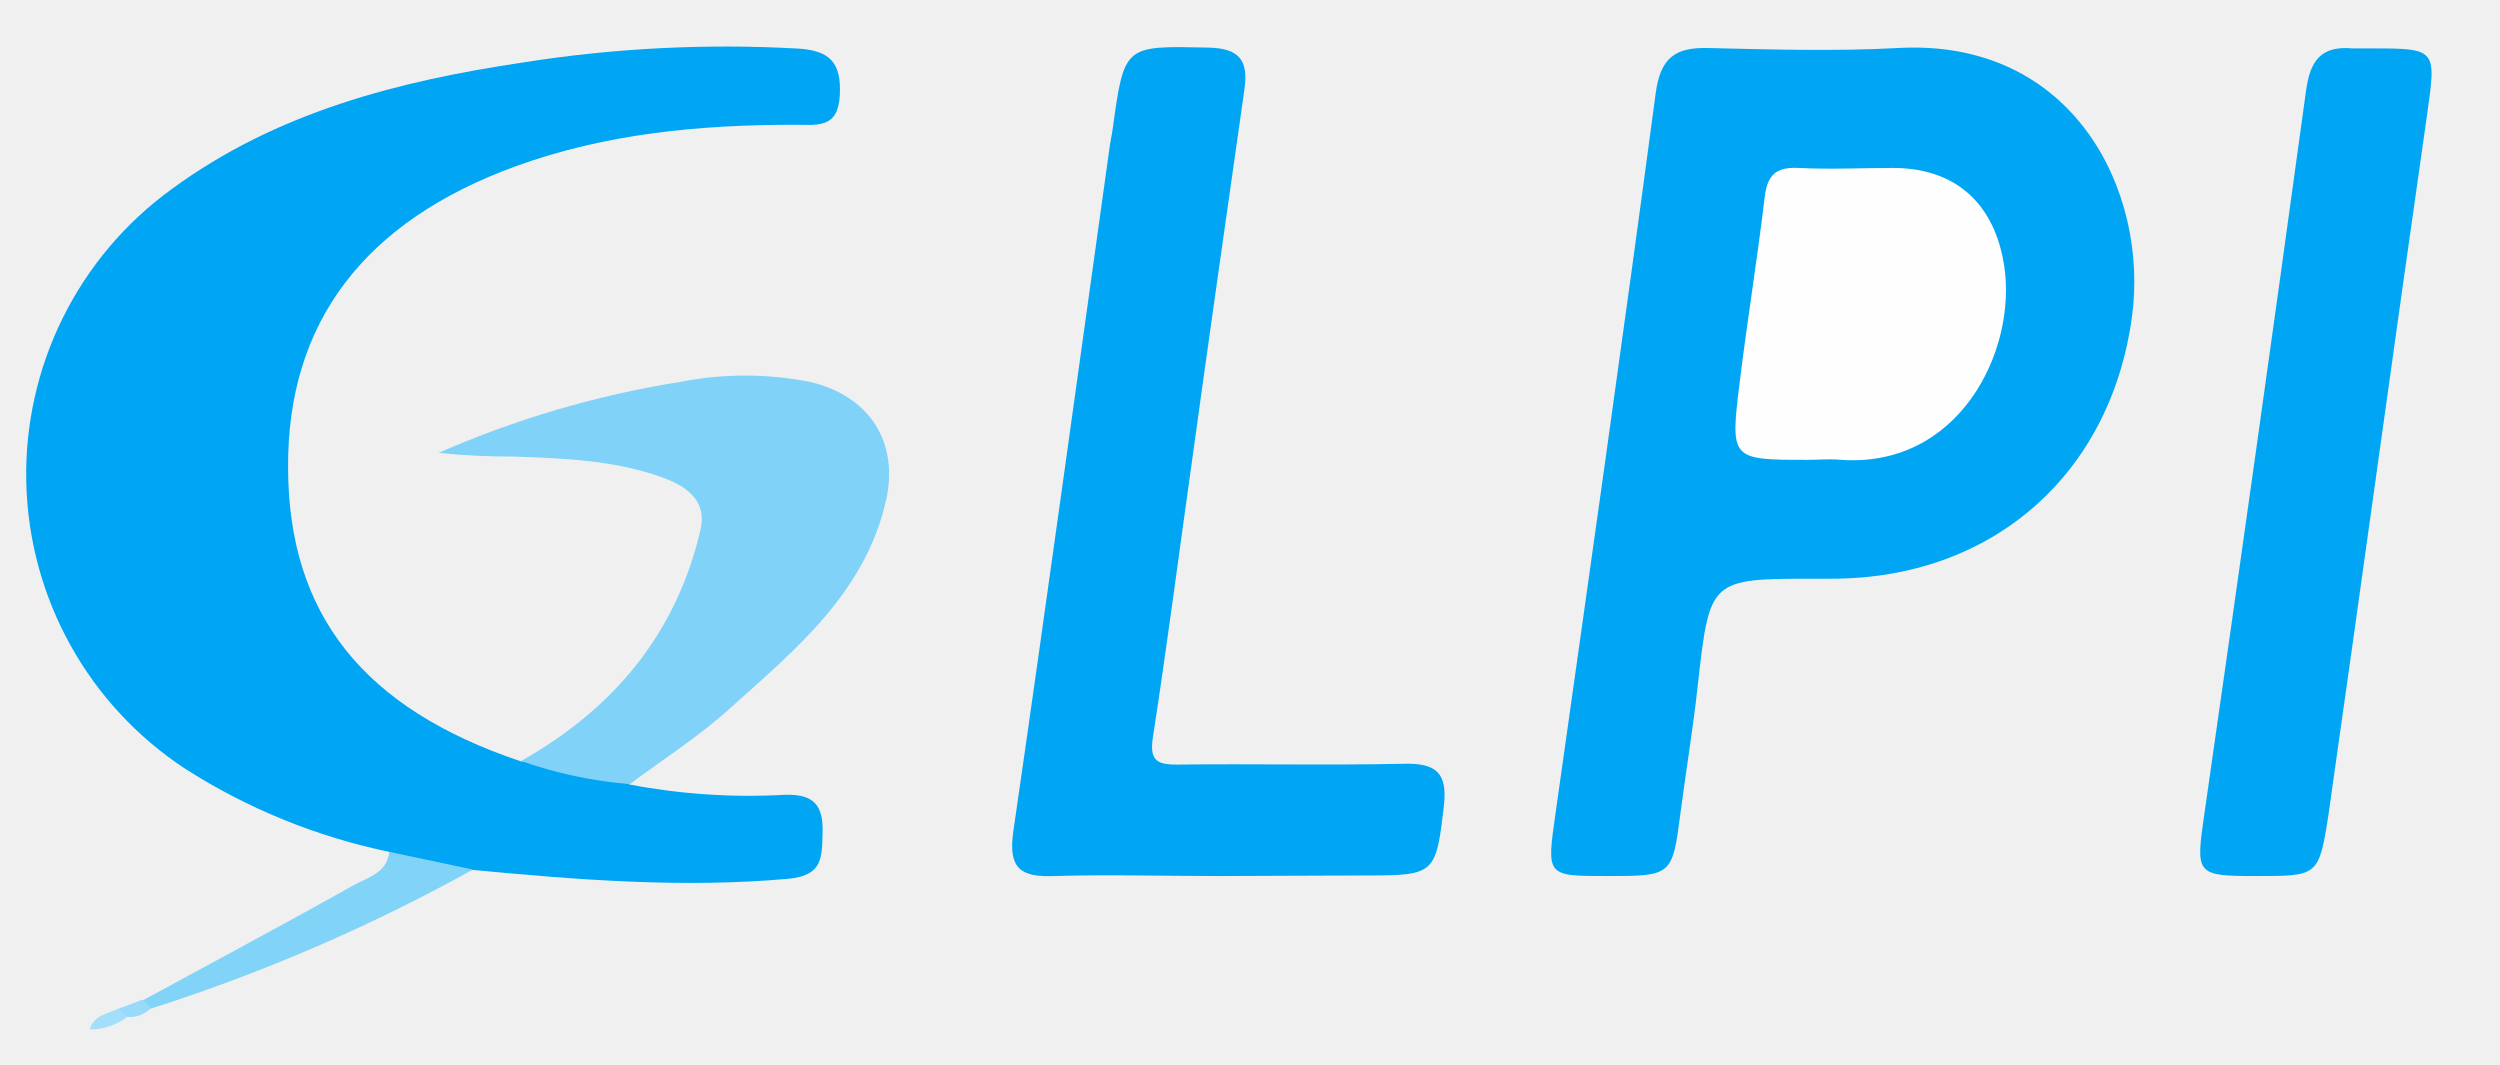
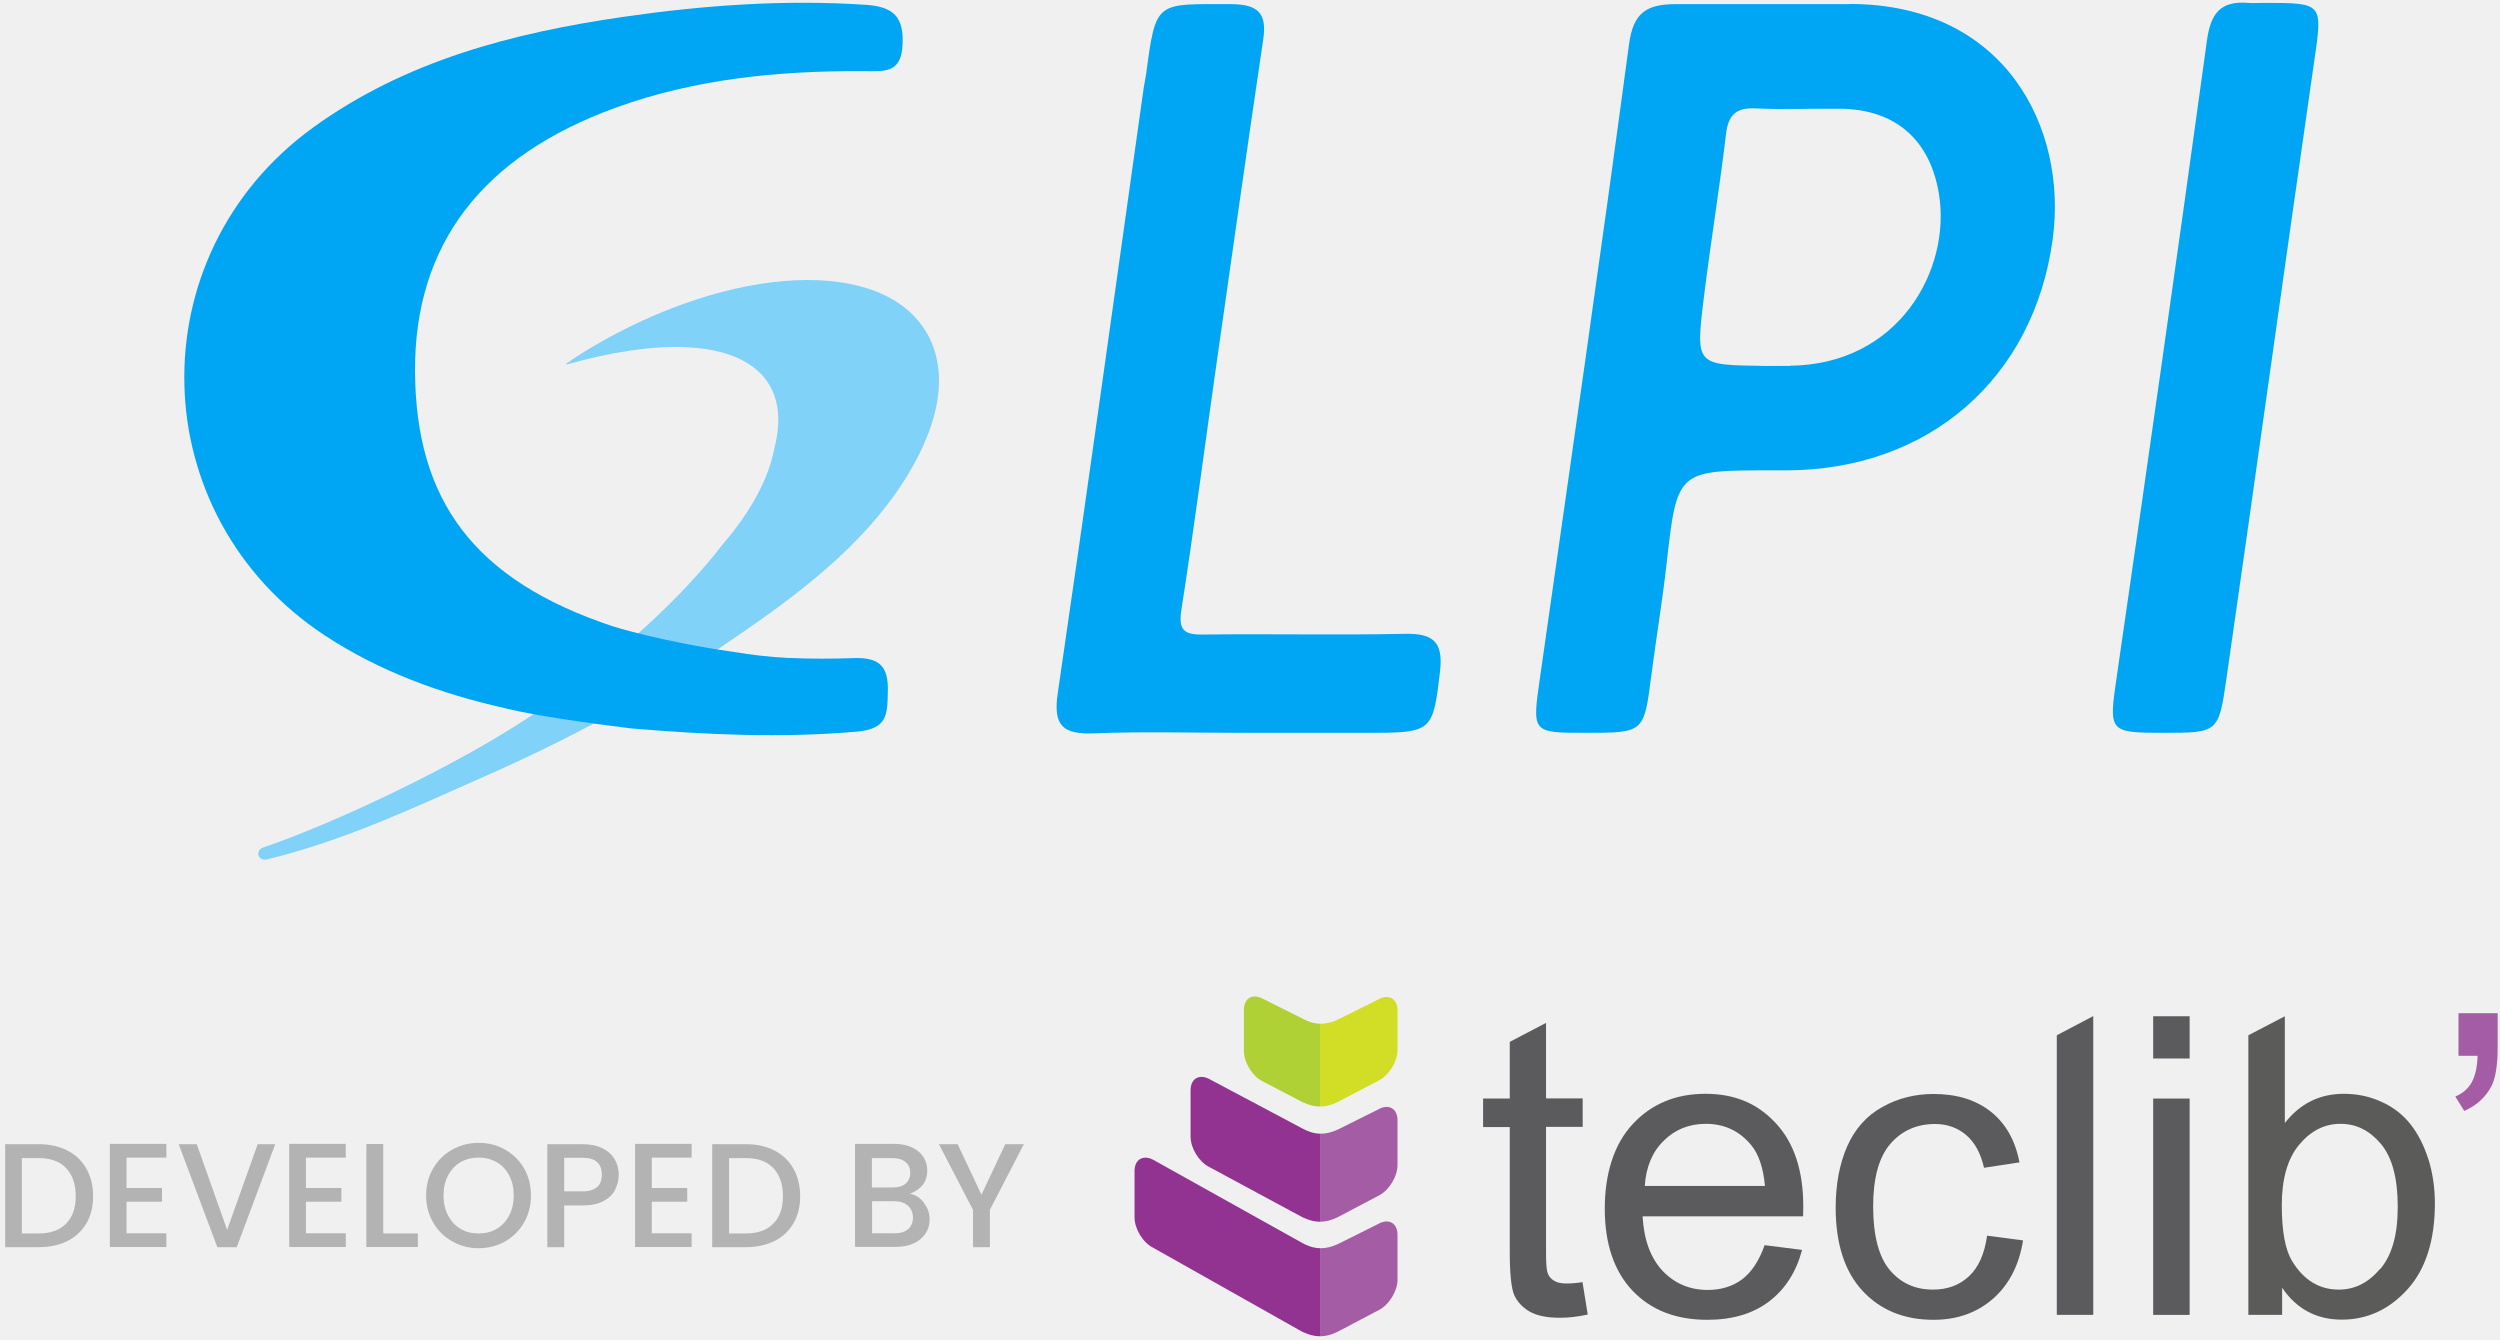
- <svg xmlns="http://www.w3.org/2000/svg" id="Calque_1" data-name="Calque 1" viewBox="0 0 216 92">
+ <svg xmlns="http://www.w3.org/2000/svg" width="433" height="232" viewBox="0 0 433 232" fill="none">
+   <g clip-path="url(#clip0_56_97)">
+     <path d="M214.842 126.922C206.399 126.922 197.955 126.678 189.511 127.013C184.26 127.226 182.357 125.826 183.186 120.193C188.313 85.239 193.134 50.255 198.077 15.301C198.2 14.479 198.385 13.656 198.507 12.834C200.227 0.016 200.135 0.716 213.123 0.716C217.974 0.716 219.479 2.33 218.773 6.927C215.978 25.744 213.338 44.561 210.636 63.408C208.64 77.475 206.798 91.572 204.618 105.609C204.065 109.11 205.047 109.963 208.364 109.902C219.97 109.749 231.577 110.023 243.183 109.78C248.127 109.658 250 111.059 249.416 116.235C248.219 126.557 248.065 126.922 237.595 126.922C230.011 126.922 222.396 126.922 214.812 126.922H214.842Z" fill="#00A5F3" />
+     <path d="M374.693 126.922C365.236 126.922 365.236 126.739 366.587 117.422C371.929 80.642 377.18 43.83 382.246 6.989C382.891 2.3 384.611 0.107 389.37 0.503C390.199 0.564 391.059 0.503 391.888 0.503C402.542 0.503 402.297 0.442 400.761 11.008C395.634 46.571 390.721 82.133 385.593 117.696C384.273 126.953 384.058 126.922 374.662 126.922H374.693Z" fill="#00A5F3" />
+     <path d="M320.315 0.716H290.285C285.158 0.716 282.885 2.208 282.148 7.658C277.236 44.348 271.954 80.702 266.735 117.331C265.353 126.922 265.261 126.922 274.656 126.922C284.728 126.922 284.728 126.922 285.987 117.148C286.816 110.724 287.89 104.33 288.627 97.875C290.469 81.464 290.408 81.464 306.712 81.464C307.572 81.464 308.401 81.464 309.261 81.464C333.978 81.464 352.279 65.6 355.533 41.364C358.113 22.273 347.396 0.686 320.315 0.686V0.716ZM310.029 63.378C308.585 63.378 307.112 63.378 305.607 63.378C293.755 63.195 293.663 63.378 295.075 51.777C296.242 42.247 297.808 32.747 298.944 23.217C299.343 19.807 300.756 18.589 304.195 18.772C309.015 19.015 313.897 18.772 318.749 18.833C328.359 18.924 334.378 24.313 335.851 33.752C337.878 46.692 328.943 63.134 310.029 63.347V63.378Z" fill="#00A5F3" />
+     <path d="M160.556 57.745C153.033 44.47 126.872 45.627 102.155 60.333C100.773 61.155 99.453 62.038 98.163 62.921C98.163 62.921 98.071 63.043 98.102 63.073C98.102 63.134 98.194 63.134 98.255 63.104C113.577 58.78 126.105 58.963 131.754 64.717C134.856 67.884 135.5 72.421 134.088 77.779C133.105 82.956 130.004 88.649 125.245 94.191C117.814 103.843 106.361 114.347 92.084 123.908C78.942 132.707 57.725 142.664 45.535 146.804C45.535 146.804 45.351 146.865 45.258 146.926C44.736 147.261 44.583 147.961 44.921 148.449C45.197 148.844 45.811 148.966 46.272 148.844C59.813 145.556 71.941 139.771 84.622 134.169C98.501 128.018 111.857 120.863 124.447 112.368C135.685 104.787 147.291 96.596 155.151 85.422C160.494 77.84 165.622 66.697 160.556 57.714V57.745Z" fill="#80D2F8" />
+     <path d="M106.793 18.589C120.579 13.626 134.919 12.256 149.411 12.317C153.004 12.317 156.074 12.865 156.32 7.78C156.566 3.061 154.877 1.173 150.025 0.838C135.932 -0.106 121.93 0.899 108.052 2.908C88.861 5.679 70.254 10.49 54.226 22.09C23.644 44.256 24.688 89.258 56.252 110.054C65.802 116.326 76.364 120.163 87.479 122.659C93.958 124.303 107.468 125.917 109.341 126.161C122.36 127.257 135.348 127.866 148.459 126.709C153.833 126.222 153.679 123.573 153.771 119.797C153.894 115.565 152.451 113.829 147.968 113.982C144.191 114.103 140.415 114.134 136.669 113.951C136.669 113.951 136.515 113.951 136.454 113.951C133.26 113.799 130.067 113.403 126.905 112.886C114.5 111.12 106.209 108.501 106.209 108.501C82.045 100.493 72.004 86.64 71.881 64.322C71.758 42.338 83.549 26.993 106.731 18.619L106.793 18.589Z" fill="#00A5F3" />
+   </g>
+   <path d="M228.628 177.309C227.459 177.28 226.435 176.898 225.441 176.34L218.63 172.931C216.876 172.049 215.443 172.931 215.443 174.9V182.011C215.443 183.98 216.847 186.331 218.601 187.243L225.471 190.828C225.617 190.916 225.792 190.975 225.938 191.034C226.786 191.416 227.663 191.651 228.628 191.651V177.309Z" fill="#AFD136" />
+   <path d="M228.63 196.352C227.46 196.323 226.437 195.941 225.443 195.383L209.394 186.86C207.639 185.978 206.207 186.86 206.207 188.829V196.852C206.207 198.821 207.61 201.172 209.364 202.083L225.502 210.782C225.648 210.87 225.823 210.929 225.969 210.988C226.817 211.37 227.694 211.605 228.659 211.605V196.352H228.63Z" fill="#923392" />
+   <path d="M228.629 216.19C227.46 216.161 226.437 215.778 225.443 215.22L199.687 200.849C197.933 199.968 196.501 200.849 196.501 202.818V210.841C196.501 212.81 197.904 215.161 199.658 216.072L225.472 230.619C225.618 230.708 225.794 230.766 225.94 230.825C226.788 231.207 227.665 231.442 228.629 231.442V216.19Z" fill="#923392" />
+   <path d="M238.892 173.018L231.817 176.545C230.648 177.103 229.624 177.338 228.63 177.309V191.65C229.595 191.65 230.618 191.415 231.758 190.828L238.892 187.095C240.616 186.184 242.049 183.833 242.049 181.864V174.987C242.049 173.018 240.616 172.137 238.862 173.018" fill="#D2DD26" />
+   <path d="M238.892 192.062L231.817 195.588C230.648 196.147 229.624 196.382 228.63 196.352V211.605C229.595 211.605 230.618 211.37 231.758 210.782L238.892 207.02C240.616 206.109 242.049 203.758 242.049 201.789V194.031C242.049 192.062 240.616 191.18 238.862 192.062" fill="#A45CA4" />
+   <path d="M238.892 211.899L231.817 215.425C230.648 215.984 229.624 216.219 228.63 216.189V231.442C229.595 231.442 230.618 231.207 231.758 230.619L238.892 226.857C240.616 225.946 242.049 223.595 242.049 221.626V213.868C242.049 211.899 240.616 211.017 238.862 211.899" fill="#A45CA4" />
+   <path d="M305.603 215.66L312.122 216.483C311.099 220.303 309.199 223.301 306.393 225.417C303.615 227.533 300.049 228.591 295.722 228.591C290.255 228.591 285.958 226.916 282.742 223.536C279.556 220.157 277.948 215.425 277.948 209.342C277.948 203.258 279.556 198.145 282.801 194.677C286.016 191.209 290.226 189.446 295.371 189.446C300.517 189.446 304.434 191.15 307.591 194.56C310.748 197.969 312.327 202.759 312.327 208.96C312.327 209.342 312.327 209.9 312.298 210.664H284.496C284.73 214.779 285.899 217.923 287.975 220.127C290.051 222.302 292.653 223.419 295.781 223.419C298.09 223.419 300.078 222.801 301.715 221.597C303.352 220.362 304.639 218.423 305.603 215.748M284.876 205.404H305.691C305.399 202.259 304.609 199.879 303.294 198.321C301.277 195.882 298.675 194.648 295.459 194.648C292.565 194.648 290.109 195.617 288.15 197.586C286.163 199.526 285.081 202.142 284.876 205.433" fill="#5B5A5D" />
+   <path d="M344.162 214.015L350.389 214.837C349.717 219.128 347.962 222.508 345.185 224.947C342.379 227.386 338.958 228.591 334.895 228.591C329.808 228.591 325.686 226.916 322.587 223.566C319.488 220.216 317.939 215.396 317.939 209.166C317.939 205.11 318.611 201.583 319.927 198.556C321.272 195.53 323.289 193.237 326.008 191.738C328.726 190.21 331.708 189.476 334.895 189.476C338.929 189.476 342.262 190.504 344.834 192.561C347.407 194.618 349.044 197.528 349.775 201.319L343.636 202.259C343.051 199.732 342.028 197.851 340.537 196.587C339.046 195.324 337.263 194.677 335.158 194.677C331.971 194.677 329.399 195.823 327.411 198.116C325.423 200.408 324.429 204.052 324.429 208.989C324.429 213.926 325.394 217.688 327.294 219.951C329.223 222.243 331.708 223.36 334.807 223.36C337.292 223.36 339.368 222.596 341.005 221.068C342.671 219.54 343.723 217.189 344.162 214.015Z" fill="#5B5A5D" />
+   <path d="M372.929 176.016H379.244V183.334H372.929V176.016ZM372.929 190.27H379.244V227.739H372.929V190.27Z" fill="#5B5A5D" />
+   <path d="M425.814 182.863V175.487H432.596V181.305C432.596 184.45 432.245 186.713 431.514 188.123C430.52 190.034 428.942 191.474 426.808 192.414L425.258 189.916C426.515 189.387 427.451 188.594 428.094 187.477C428.708 186.36 429.059 184.832 429.117 182.863H425.814Z" fill="#A45CA4" />
+   <path d="M356.237 179.307V227.739H362.552V175.986L356.237 179.307Z" fill="#5B5A5D" />
+   <path d="M420.61 200.82C419.85 198.439 418.827 196.412 417.511 194.737C416.195 193.061 414.5 191.739 412.454 190.828C410.407 189.887 408.244 189.447 405.934 189.447C401.783 189.447 398.392 191.122 395.732 194.501V176.016L389.417 179.308V227.739H395.264V223.037C397.778 226.74 401.228 228.562 405.613 228.562C409.998 228.562 413.828 226.799 416.985 223.302C420.142 219.805 421.721 214.838 421.721 208.402C421.721 205.698 421.341 203.171 420.61 200.79M412.249 219.746C410.232 222.156 407.864 223.36 405.087 223.36C401.695 223.36 399.006 221.715 397.018 218.453C395.79 216.454 395.205 213.222 395.205 208.725C395.205 204.229 396.199 200.673 398.217 198.263C400.234 195.853 402.602 194.648 405.379 194.648C408.156 194.648 410.436 195.824 412.395 198.146C414.324 200.467 415.289 204.082 415.289 208.99C415.289 213.898 414.295 217.365 412.278 219.775" fill="#5B5B5A" />
+   <path d="M274.119 222.066C272.979 222.243 272.043 222.302 271.342 222.302C270.406 222.302 269.675 222.155 269.178 221.831C268.681 221.537 268.301 221.126 268.097 220.597C267.863 220.068 267.775 218.922 267.775 217.1V195.176H274.119V190.239H267.775V177.161L261.49 180.453V190.269H256.871V195.206H261.49V216.777C261.49 220.597 261.753 223.095 262.25 224.271C262.776 225.446 263.653 226.416 264.91 227.151C266.167 227.885 267.95 228.238 270.231 228.238C271.634 228.238 273.213 228.062 274.996 227.68L274.09 222.066H274.119Z" fill="#5B5A5D" />
+   <path d="M11.654 199.262C13.087 199.997 14.168 201.025 14.958 202.406C15.718 203.758 16.127 205.345 16.127 207.167C16.127 208.989 15.747 210.547 14.958 211.899C14.168 213.221 13.087 214.25 11.654 214.955C10.222 215.66 8.585 216.013 6.684 216.013H0.896V198.174H6.684C8.585 198.174 10.222 198.527 11.654 199.262ZM11.45 211.928C12.56 210.811 13.116 209.224 13.116 207.167C13.116 205.11 12.56 203.494 11.45 202.318C10.339 201.143 8.76 200.584 6.684 200.584H3.79V213.633H6.684C8.76 213.633 10.339 213.074 11.45 211.928Z" fill="#B3B3B3" />
+   <path d="M21.916 200.525V205.756H28.055V208.137H21.916V213.603H28.815V215.984H19.022V198.116H28.815V200.496H21.916V200.525Z" fill="#B3B3B3" />
+   <path d="M47.671 198.174L41.005 216.013H37.643L30.949 198.174H34.077L39.339 213.015L44.63 198.174H47.7H47.671Z" fill="#B3B3B3" />
+   <path d="M52.99 200.525V205.756H59.13V208.137H52.99V213.603H59.89V215.984H50.096V198.116H59.89V200.496H52.99V200.525Z" fill="#B3B3B3" />
+   <path d="M66.379 213.633H72.372V215.984H63.456V198.145H66.379V213.603V213.633Z" fill="#B3B3B3" />
+   <path d="M78.337 215.013C76.963 214.249 75.853 213.162 75.034 211.751C74.215 210.37 73.806 208.783 73.806 207.049C73.806 205.315 74.215 203.728 75.034 202.347C75.853 200.966 76.934 199.879 78.337 199.114C79.712 198.35 81.232 197.939 82.898 197.939C84.564 197.939 86.085 198.321 87.488 199.114C88.862 199.908 89.973 200.966 90.762 202.347C91.551 203.728 91.961 205.286 91.961 207.049C91.961 208.812 91.551 210.37 90.762 211.751C89.973 213.133 88.862 214.22 87.488 215.013C86.114 215.807 84.564 216.189 82.898 216.189C81.232 216.189 79.741 215.807 78.337 215.013ZM86.026 212.839C86.932 212.31 87.663 211.516 88.189 210.517C88.716 209.518 88.979 208.372 88.979 207.049C88.979 205.727 88.716 204.581 88.189 203.581C87.663 202.582 86.962 201.818 86.026 201.289C85.091 200.76 84.067 200.496 82.898 200.496C81.729 200.496 80.676 200.76 79.77 201.289C78.864 201.818 78.133 202.582 77.607 203.581C77.08 204.581 76.817 205.727 76.817 207.049C76.817 208.372 77.08 209.518 77.607 210.517C78.133 211.516 78.834 212.28 79.77 212.839C80.705 213.397 81.729 213.632 82.898 213.632C84.067 213.632 85.12 213.368 86.026 212.839Z" fill="#B3B3B3" />
+   <path d="M106.577 206.051C106.139 206.844 105.466 207.52 104.531 208.02C103.595 208.519 102.397 208.784 100.935 208.784H97.719V216.013H94.796V198.174H100.906C102.28 198.174 103.42 198.41 104.355 198.88C105.291 199.35 105.993 199.997 106.46 200.79C106.928 201.584 107.162 202.495 107.162 203.494C107.162 204.405 106.957 205.257 106.519 206.051H106.577ZM103.42 205.61C103.975 205.11 104.239 204.405 104.239 203.464C104.239 201.525 103.128 200.526 100.935 200.526H97.719V206.344H100.935C102.046 206.344 102.865 206.08 103.42 205.58V205.61Z" fill="#B3B3B3" />
+   <path d="M112.89 200.525V205.756H119.029V208.137H112.89V213.603H119.79V215.984H109.996V198.116H119.79V200.496H112.89V200.525Z" fill="#B3B3B3" />
+   <path d="M134.116 199.262C135.548 199.997 136.63 201.025 137.419 202.406C138.179 203.758 138.588 205.345 138.588 207.167C138.588 208.989 138.208 210.547 137.419 211.899C136.63 213.221 135.548 214.25 134.116 214.955C132.683 215.66 131.046 216.013 129.146 216.013H123.357V198.174H129.146C131.046 198.174 132.683 198.527 134.116 199.262ZM133.94 211.928C135.051 210.811 135.607 209.224 135.607 207.167C135.607 205.11 135.051 203.494 133.94 202.318C132.829 201.143 131.251 200.584 129.175 200.584H126.281V213.633H129.175C131.251 213.633 132.829 213.074 133.94 211.928Z" fill="#B3B3B3" />
+   <path d="M160.018 208.343C160.69 209.195 161.012 210.135 161.012 211.193C161.012 212.104 160.778 212.927 160.31 213.633C159.842 214.338 159.17 214.926 158.293 215.337C157.416 215.748 156.364 215.954 155.194 215.954H148.09V198.116H154.843C156.042 198.116 157.094 198.321 157.971 198.733C158.849 199.144 159.492 199.703 159.93 200.378C160.369 201.084 160.603 201.848 160.603 202.7C160.603 203.729 160.339 204.581 159.784 205.257C159.229 205.933 158.498 206.432 157.591 206.756C158.556 206.932 159.345 207.432 160.018 208.284V208.343ZM151.014 205.668H154.61C155.574 205.668 156.305 205.463 156.831 205.022C157.358 204.581 157.65 203.964 157.65 203.141C157.65 202.318 157.387 201.701 156.831 201.26C156.305 200.819 155.545 200.584 154.61 200.584H151.014V205.698V205.668ZM157.27 212.898C157.825 212.428 158.118 211.752 158.118 210.899C158.118 210.047 157.825 209.342 157.241 208.813C156.656 208.313 155.867 208.049 154.873 208.049H151.043V213.603H154.96C155.954 213.603 156.714 213.368 157.27 212.898Z" fill="#B3B3B3" />
+   <path d="M177.325 198.174L171.449 209.548V216.013H168.525V209.548L162.62 198.174H165.865L169.987 206.932L174.109 198.174H177.325Z" fill="#B3B3B3" />
  <defs>
-     <style>.cls-1{fill:#00a5f3}.cls-2{fill:#80d2f8}.cls-3{fill:#82d3f8}.cls-4{fill:#a3defa}.cls-5{fill:#97daf9}.cls-6{fill:#fefefe}</style>
+     <clipPath id="clip0_56_97">
+       <rect width="369.626" height="148.433" fill="white" transform="translate(31.9331 0.472656)" />
+     </clipPath>
  </defs>
-   <path class="cls-1" d="M33.63 73.6A52.48 52.48 0 0 1 16 66.42a30.43 30.43 0 0 1-1.14-50.1C23.89 9.7 34.4 7 45.24 5.39A111.91 111.91 0 0 1 69 4.2c2.74.18 3.7 1.26 3.56 4-.14 2.9-1.88 2.59-3.91 2.58-8.2 0-16.28.75-24.08 3.58-13.09 4.76-19.74 13.5-19.68 26C24.9 53.05 31.37 61.21 45 65.78c3.21.25 6.58-.22 9.39 2a54.86 54.86 0 0 0 13.41.89c2.53-.08 3.35.91 3.27 3.32-.06 2.15 0 3.67-3 3.94-9.12.81-18.16.09-27.22-.77-2.62.48-5.14.47-7.23-1.56Z" />
-   <path class="cls-1" d="M138.84 75.69c-5.28 0-5.21 0-4.44-5.43 2.93-20.72 5.88-41.44 8.65-62.19.41-3.08 1.69-4 4.56-3.92 5.45.13 10.91.29 16.34 0 15.17-.86 21.7 12.36 20.26 23.16C182.38 41 172.12 50 158.25 50h-1.43c-9.13 0-9.1 0-10.14 9.28-.4 3.65-1 7.26-1.48 10.9-.71 5.49-.71 5.51-6.36 5.51ZM105.3 75.69c-4.74 0-9.47-.14-14.2 0-2.95.12-4-.67-3.55-3.85 2.87-19.76 5.58-39.55 8.35-59.33.07-.47.18-.93.24-1.4 1-7.24 1-7.15 8.2-7 2.72.05 3.56 1.07 3.17 3.67C106 18.45 104.46 29.1 103 39.75c-1.13 8-2.15 15.93-3.38 23.88-.31 2 .23 2.45 2.11 2.43 6.51-.08 13 .07 19.53-.07 2.76-.07 3.83.72 3.49 3.65-.68 5.84-.77 6-6.63 6ZM195 75.69c-5.31 0-5.3-.11-4.54-5.38q4.49-31.22 8.78-62.46c.36-2.65 1.32-3.9 4-3.67.47 0 .94 0 1.42 0 6 0 5.84 0 5 6-2.88 20.1-5.63 40.23-8.5 60.34-.81 5.18-.93 5.17-6.16 5.17Z" />
-   <path class="cls-2" d="M54.41 67.75a37.67 37.67 0 0 1-9.39-2c8-4.51 13.42-11 15.51-20 .55-2.42-1.11-3.69-3.17-4.45-4.16-1.54-8.53-1.69-12.89-1.85a63.55 63.55 0 0 1-6.58-.32A85.25 85.25 0 0 1 58.75 33 29 29 0 0 1 70 33c5.11 1.2 7.72 5.21 6.54 10.3-1.83 7.91-7.76 12.78-13.38 17.82-2.71 2.47-5.82 4.45-8.75 6.63Z" />
-   <path class="cls-3" d="m33.63 73.6 7.23 1.53a153.31 153.31 0 0 1-27.78 12c-.76.29-.87-.07-.72-.71 6-3.27 12.07-6.5 18.05-9.86 1.25-.74 3.02-1.05 3.22-2.96Z" />
-   <path class="cls-4" d="M11 87.86a5.31 5.31 0 0 1-3.25 1.08c.42-1.3 1.58-1.34 2.46-1.78.32.22.79.26.79.7Z" />
-   <path class="cls-5" d="m11 87.86-.79-.7 2.11-.79.72.71a2.47 2.47 0 0 1-2.04.78Z" />
-   <path class="cls-6" d="M156.2 39.73c-6.65 0-6.71 0-5.91-6.56.66-5.39 1.54-10.76 2.18-16.15.23-1.93 1-2.61 2.94-2.51 2.71.14 5.44 0 8.16 0 5.39 0 8.77 3.09 9.59 8.45 1.14 7.32-3.92 17.73-14.48 16.74-.82-.04-1.68.03-2.48.03Z" />
</svg>
